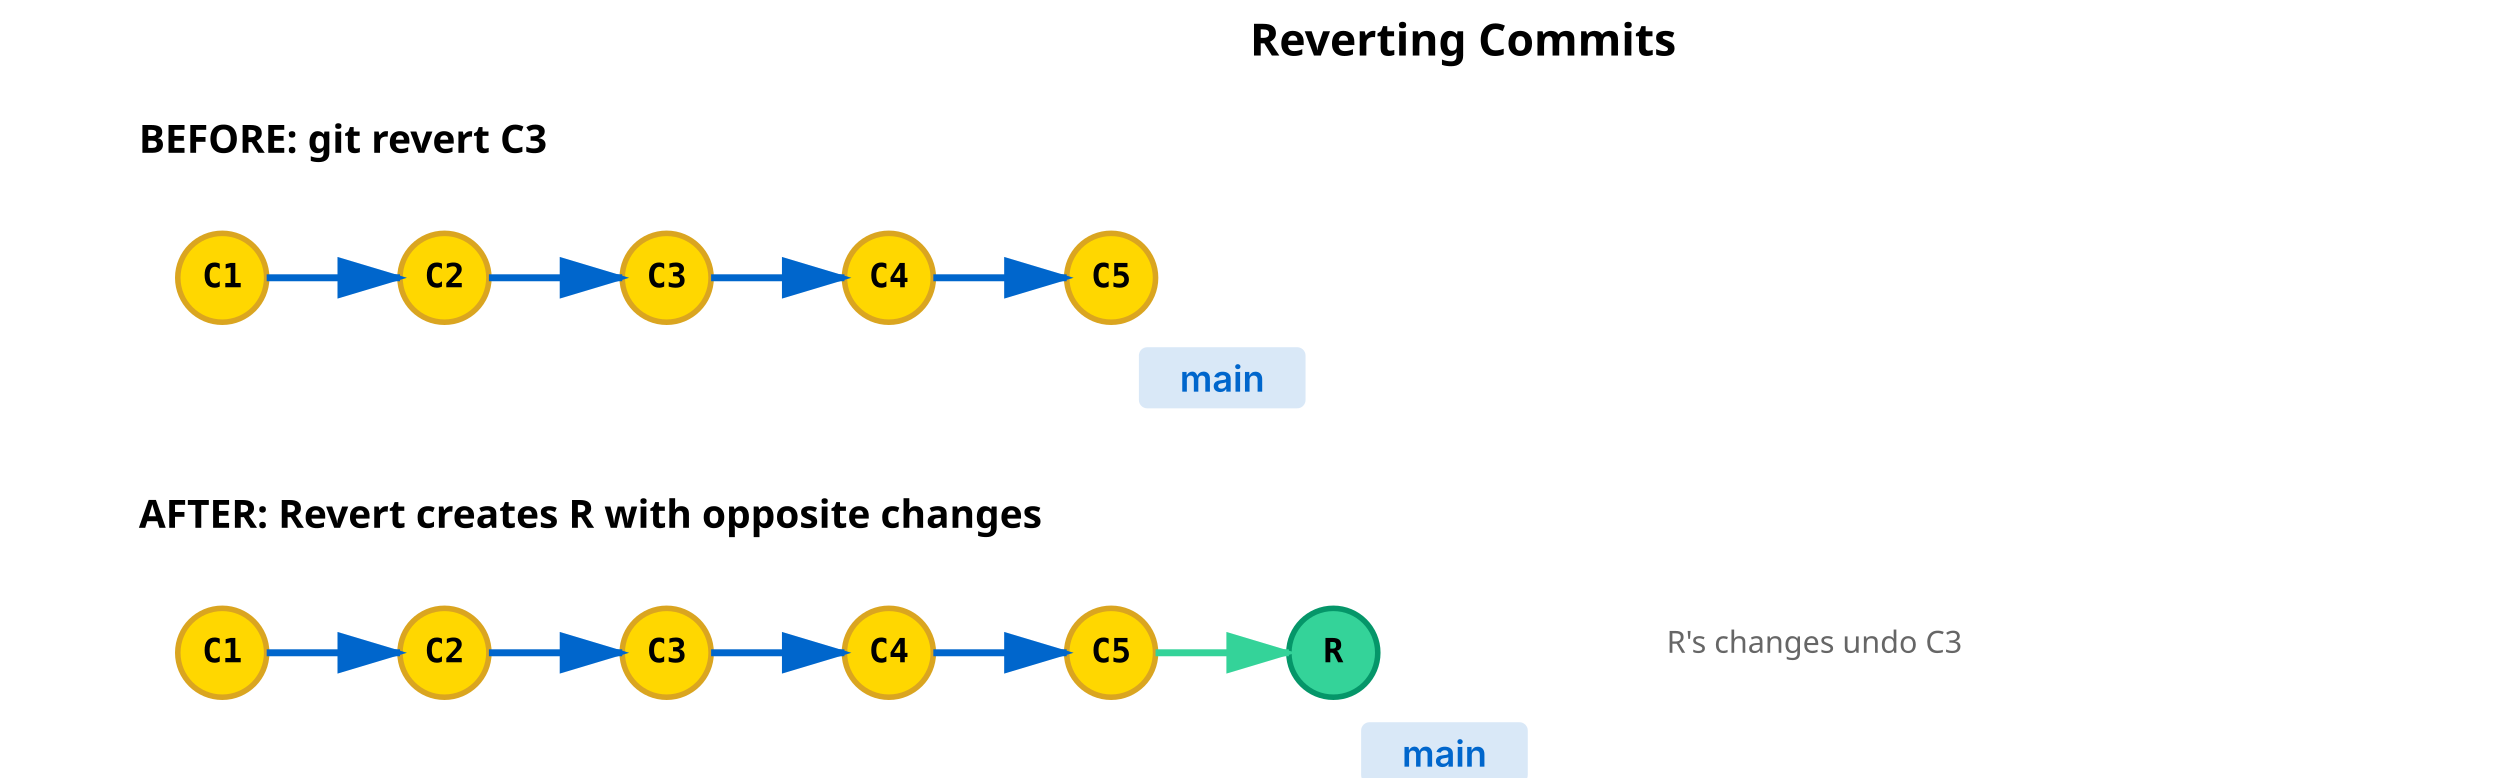
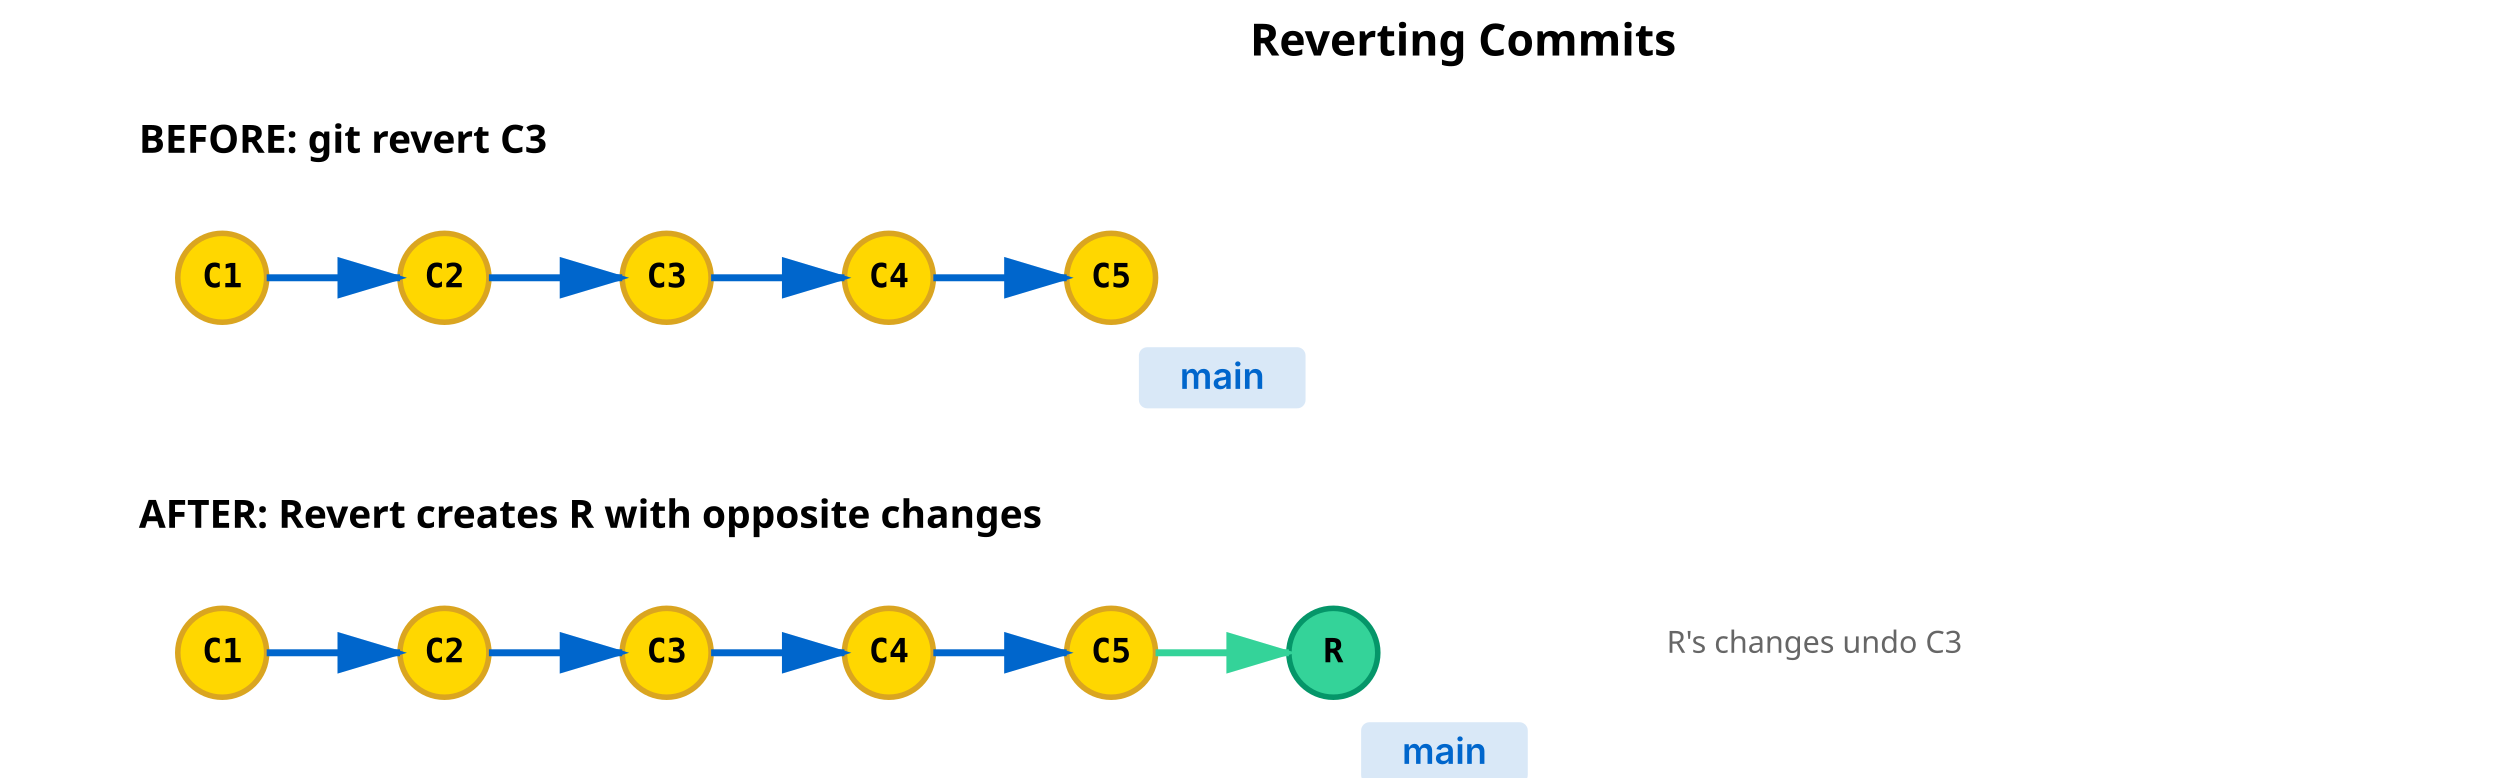
<svg xmlns="http://www.w3.org/2000/svg" viewBox="0 0 900 280">
  <defs>
    <style>
      .commit-circle { fill: #FFD700; stroke: #DAA520; stroke-width: 2; }
      .revert-commit { fill: #34D399; stroke: #059669; stroke-width: 2; }
      .commit-text { font-family: monospace; font-size: 12px; text-anchor: middle; dominant-baseline: middle; font-weight: bold; }
      .branch-label { font-family: -apple-system, BlinkMacSystemFont, 'Segoe UI', sans-serif; font-size: 13px; font-weight: 600; }
      .branch-main { fill: #0066CC; }
      .arrow-main { stroke: #0066CC; stroke-width: 2.5; fill: none; }
      .arrow-revert { stroke: #34D399; stroke-width: 2.5; fill: none; }
      .label-bg { opacity: 0.15; }
      .section-title { font-size: 14px; font-weight: bold; font-family: sans-serif; }
      .label-text { font-size: 11px; fill: #666; font-family: sans-serif; }
    </style>
    <marker id="arrowhead-main" markerWidth="10" markerHeight="10" refX="9" refY="3" orient="auto">
      <polygon points="0 0, 10 3, 0 6" fill="#0066CC" />
    </marker>
    <marker id="arrowhead-revert" markerWidth="10" markerHeight="10" refX="9" refY="3" orient="auto">
      <polygon points="0 0, 10 3, 0 6" fill="#34D399" />
    </marker>
  </defs>
  <text x="450" y="20" style="font-size: 16px; font-weight: bold; text-anchor: center; font-family: sans-serif;">Reverting Commits</text>
  <text x="50" y="55" class="section-title">BEFORE: git revert C3</text>
  <circle cx="80" cy="100" r="16" class="commit-circle" />
  <text x="80" y="100" class="commit-text">C1</text>
  <circle cx="160" cy="100" r="16" class="commit-circle" />
  <text x="160" y="100" class="commit-text">C2</text>
  <circle cx="240" cy="100" r="16" class="commit-circle" />
  <text x="240" y="100" class="commit-text">C3</text>
  <circle cx="320" cy="100" r="16" class="commit-circle" />
  <text x="320" y="100" class="commit-text">C4</text>
  <circle cx="400" cy="100" r="16" class="commit-circle" />
  <text x="400" y="100" class="commit-text">C5</text>
  <path d="M 96 100 L 144 100" class="arrow-main" marker-end="url(#arrowhead-main)" />
  <path d="M 176 100 L 224 100" class="arrow-main" marker-end="url(#arrowhead-main)" />
  <path d="M 256 100 L 304 100" class="arrow-main" marker-end="url(#arrowhead-main)" />
  <path d="M 336 100 L 384 100" class="arrow-main" marker-end="url(#arrowhead-main)" />
  <rect x="410" y="125" width="60" height="22" rx="3" class="branch-main label-bg" />
-   <text x="440" y="141" text-anchor="middle" class="branch-label branch-main">main</text>
+   <text x="440" y="140" text-anchor="middle" class="branch-label branch-main">main</text>
  <text x="50" y="190" class="section-title">AFTER: Revert creates R with opposite changes</text>
  <circle cx="80" cy="235" r="16" class="commit-circle" />
  <text x="80" y="235" class="commit-text">C1</text>
  <circle cx="160" cy="235" r="16" class="commit-circle" />
  <text x="160" y="235" class="commit-text">C2</text>
  <circle cx="240" cy="235" r="16" class="commit-circle" />
  <text x="240" y="235" class="commit-text">C3</text>
  <circle cx="320" cy="235" r="16" class="commit-circle" />
  <text x="320" y="235" class="commit-text">C4</text>
  <circle cx="400" cy="235" r="16" class="commit-circle" />
  <text x="400" y="235" class="commit-text">C5</text>
  <circle cx="480" cy="235" r="16" class="revert-commit" />
  <text x="480" y="235" class="commit-text">R</text>
  <path d="M 96 235 L 144 235" class="arrow-main" marker-end="url(#arrowhead-main)" />
  <path d="M 176 235 L 224 235" class="arrow-main" marker-end="url(#arrowhead-main)" />
  <path d="M 256 235 L 304 235" class="arrow-main" marker-end="url(#arrowhead-main)" />
  <path d="M 336 235 L 384 235" class="arrow-main" marker-end="url(#arrowhead-main)" />
  <path d="M 416 235 L 464 235" class="arrow-revert" marker-end="url(#arrowhead-revert)" />
  <rect x="490" y="260" width="60" height="22" rx="3" class="branch-main label-bg" />
-   <text x="520" y="276" text-anchor="middle" class="branch-label branch-main">main</text>
+   <text x="520" y="275" text-anchor="middle" class="branch-label branch-main">main</text>
  <text x="600" y="235" class="label-text">R's changes undo C3</text>
</svg>
